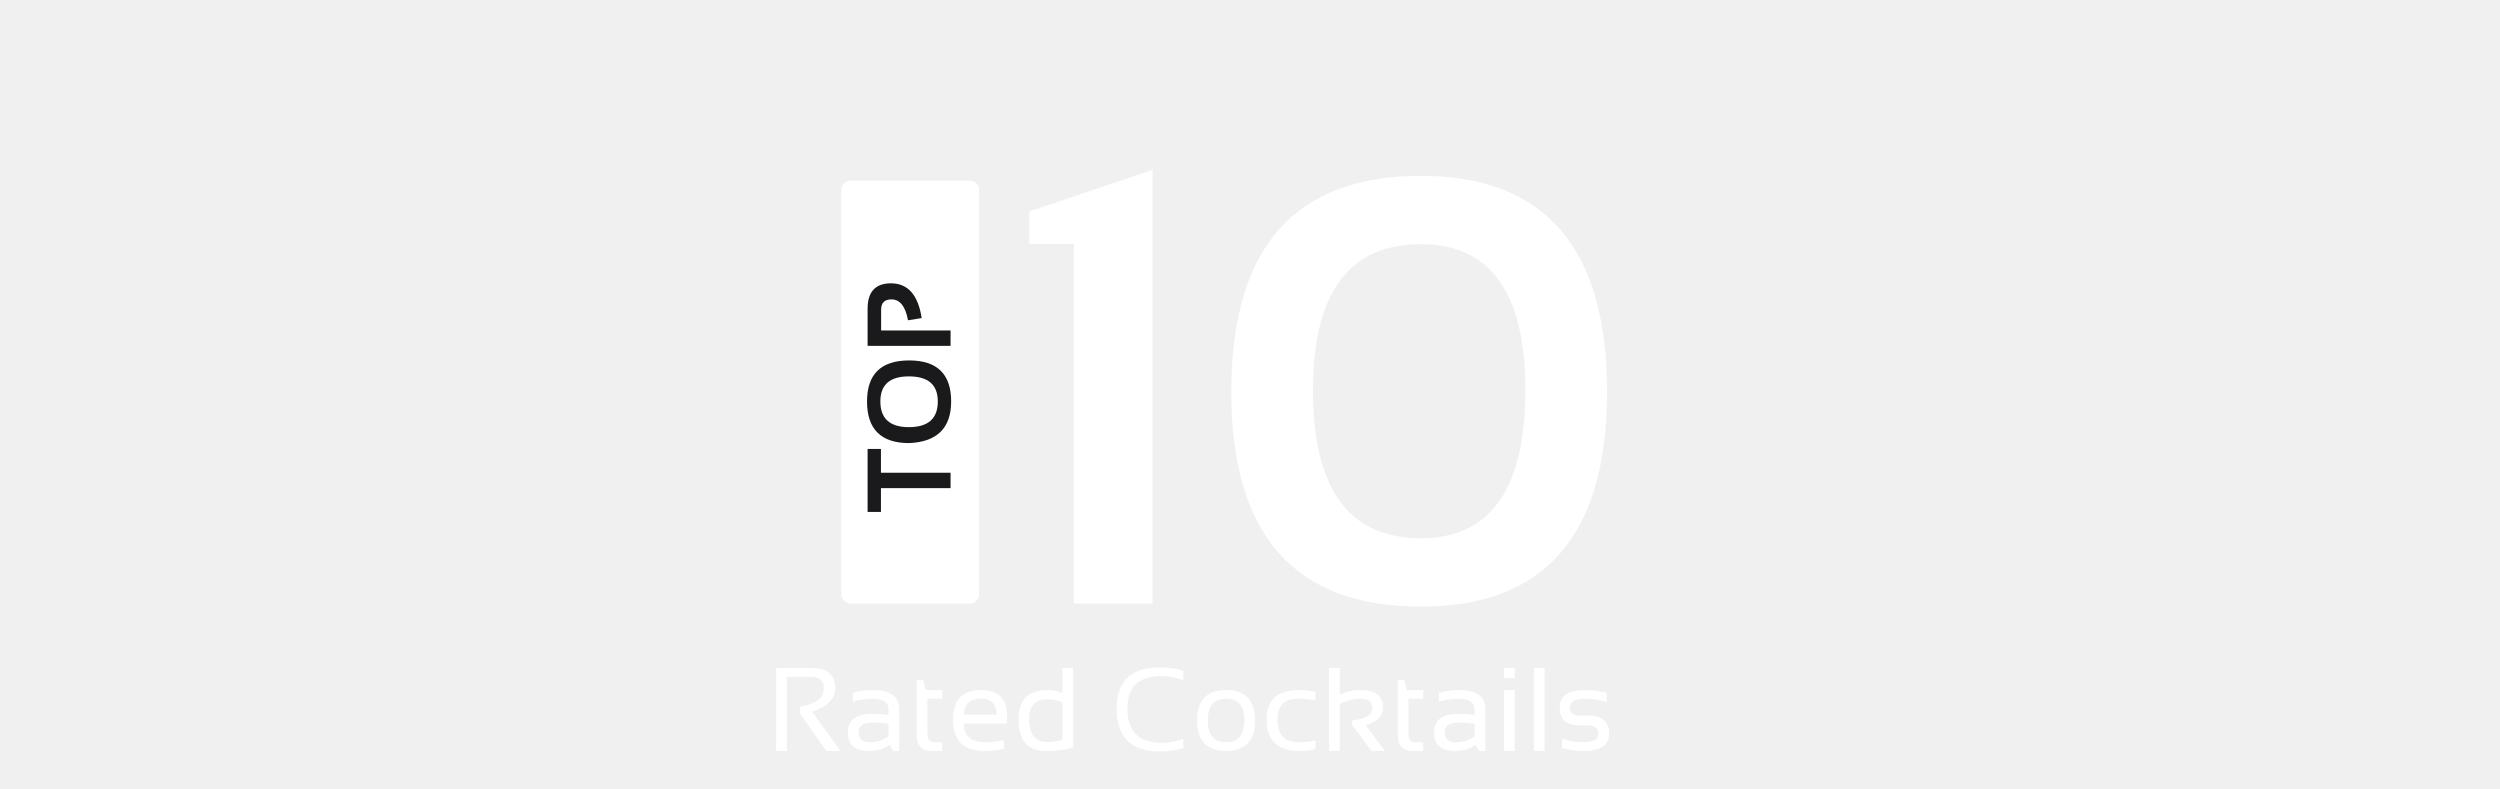
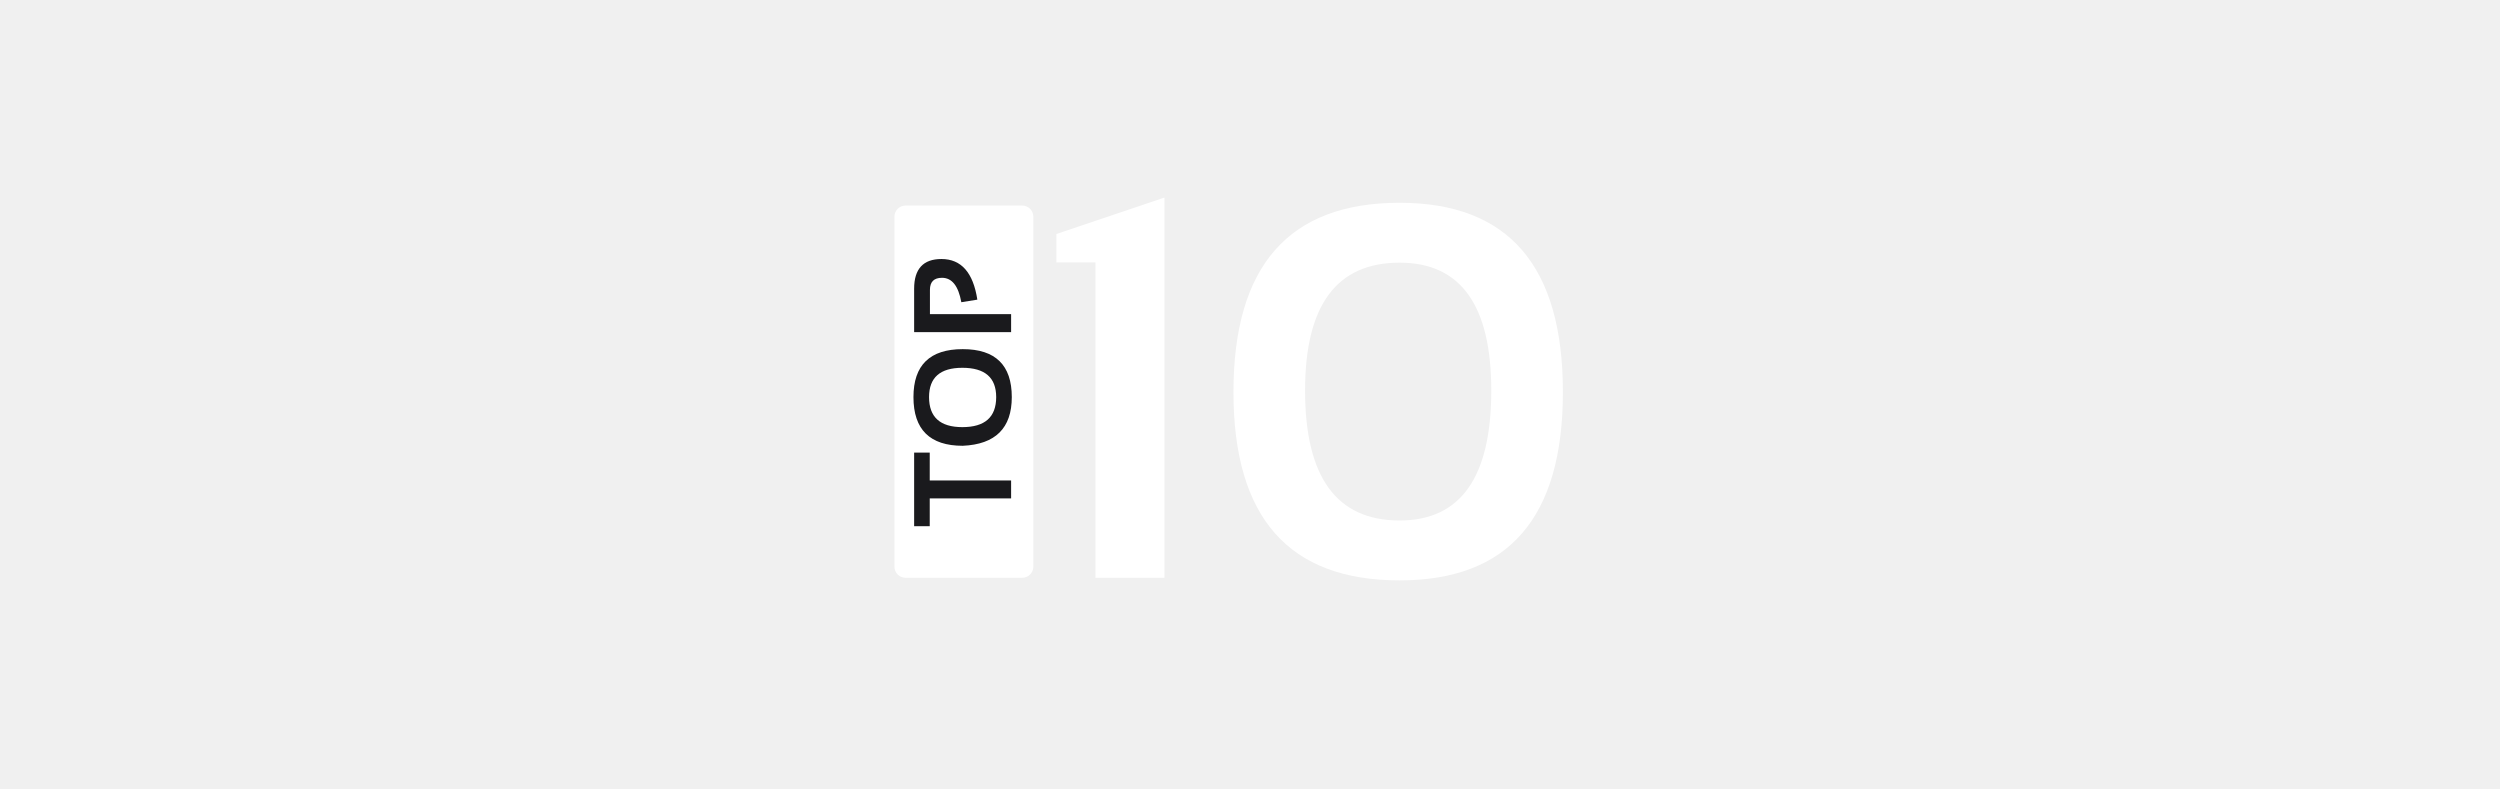
- <svg xmlns="http://www.w3.org/2000/svg" width="526" height="166" viewBox="0 0 526 166" fill="none">
-   <path d="M225.938 127V51.312H216.562V44.5L242.5 35.75V127H225.938ZM276.25 82.062C276.25 102.854 283.812 113.25 298.938 113.25C313.604 113.25 320.938 102.854 320.938 82.062C320.938 61.604 313.604 51.375 298.938 51.375C283.812 51.375 276.25 61.604 276.25 82.062ZM259.062 82.438C259.062 52.146 272.354 37 298.938 37C325.062 37 338.125 52.146 338.125 82.438C338.125 112.562 325.062 127.625 298.938 127.625C272.354 127.625 259.062 112.562 259.062 82.438Z" fill="white" />
-   <path d="M163.305 158V140.544H170.751C174.072 140.544 175.732 141.94 175.732 144.731C175.732 147.001 174.108 148.682 170.861 149.772L176.855 158H173.876L168.322 150.151V148.674C171.659 148.145 173.327 146.863 173.327 144.829C173.327 143.217 172.399 142.412 170.544 142.412H165.563V158H163.305ZM178.393 154.13C178.393 151.502 180.126 150.188 183.593 150.188C184.708 150.188 185.823 150.269 186.938 150.432V149.223C186.938 147.75 185.786 147.014 183.483 147.014C182.165 147.014 180.814 147.217 179.431 147.624V145.793C180.814 145.386 182.165 145.183 183.483 145.183C187.292 145.183 189.196 146.509 189.196 149.162V158H187.927L187.146 156.73C185.868 157.577 184.476 158 182.971 158C179.919 158 178.393 156.71 178.393 154.13ZM183.593 152.019C181.632 152.019 180.651 152.71 180.651 154.094C180.651 155.477 181.424 156.169 182.971 156.169C184.533 156.169 185.856 155.754 186.938 154.924V152.263C185.823 152.1 184.708 152.019 183.593 152.019ZM192.871 143.107H194.287L194.775 145.183H198.242V147.014H195.129V154.375C195.129 155.571 195.646 156.169 196.679 156.169H198.242V158H196.093C193.945 158 192.871 156.848 192.871 154.545V143.107ZM206.408 145.183C210.054 145.183 211.877 146.985 211.877 150.59C211.877 151.103 211.84 151.652 211.767 152.238H202.771C202.771 154.859 204.3 156.169 207.36 156.169C208.817 156.169 210.111 156.006 211.242 155.681V157.512C210.111 157.837 208.736 158 207.116 158C202.714 158 200.512 155.815 200.512 151.445C200.512 147.27 202.478 145.183 206.408 145.183ZM202.771 150.358H209.704C209.655 148.112 208.557 146.989 206.408 146.989C204.13 146.989 202.917 148.112 202.771 150.358ZM223.522 147.795C222.611 147.355 221.569 147.136 220.397 147.136C217.818 147.136 216.528 148.507 216.528 151.25C216.528 154.497 217.818 156.12 220.397 156.12C221.569 156.12 222.611 155.961 223.522 155.644V147.795ZM225.781 157.231C224.226 157.744 222.31 158 220.031 158C216.215 158 214.306 155.778 214.306 151.335C214.306 147.233 216.333 145.183 220.385 145.183C221.492 145.183 222.538 145.386 223.522 145.793V140.544H225.781V157.231ZM248.974 157.39C247.469 157.878 245.841 158.122 244.091 158.122C237.988 158.122 234.936 155.091 234.936 149.028C234.936 143.291 237.988 140.422 244.091 140.422C245.841 140.422 247.469 140.666 248.974 141.154V143.107C247.469 142.538 245.922 142.253 244.335 142.253C239.575 142.253 237.194 144.511 237.194 149.028C237.194 153.87 239.575 156.291 244.335 156.291C245.922 156.291 247.469 156.006 248.974 155.437V157.39ZM254.113 151.542C254.113 154.627 255.395 156.169 257.958 156.169C260.522 156.169 261.804 154.627 261.804 151.542C261.804 148.523 260.522 147.014 257.958 147.014C255.395 147.014 254.113 148.523 254.113 151.542ZM251.855 151.591C251.855 147.319 253.889 145.183 257.958 145.183C262.028 145.183 264.062 147.319 264.062 151.591C264.062 155.856 262.028 157.988 257.958 157.988C253.906 157.988 251.871 155.856 251.855 151.591ZM276.757 157.634C275.699 157.878 274.56 158 273.339 158C268.782 158 266.503 155.782 266.503 151.347C266.503 147.237 268.782 145.183 273.339 145.183C274.56 145.183 275.699 145.305 276.757 145.549V147.38C275.699 147.136 274.519 147.014 273.217 147.014C270.247 147.014 268.762 148.458 268.762 151.347C268.762 154.562 270.247 156.169 273.217 156.169C274.519 156.169 275.699 156.047 276.757 155.803V157.634ZM279.638 158V140.544H281.896V146.184C283.142 145.516 284.578 145.183 286.206 145.183C289.396 145.183 290.991 146.416 290.991 148.881C290.991 150.672 289.77 151.909 287.329 152.592L291.43 158H288.574L284.497 152.568V151.555C287.32 151.302 288.732 150.407 288.732 148.869C288.732 147.632 287.837 147.014 286.047 147.014C284.639 147.014 283.256 147.396 281.896 148.161V158H279.638ZM294.067 143.107H295.483L295.971 145.183H299.438V147.014H296.325V154.375C296.325 155.571 296.842 156.169 297.875 156.169H299.438V158H297.29C295.141 158 294.067 156.848 294.067 154.545V143.107ZM301.708 154.13C301.708 151.502 303.442 150.188 306.909 150.188C308.024 150.188 309.139 150.269 310.253 150.432V149.223C310.253 147.75 309.102 147.014 306.799 147.014C305.48 147.014 304.13 147.217 302.746 147.624V145.793C304.13 145.386 305.48 145.183 306.799 145.183C310.607 145.183 312.512 146.509 312.512 149.162V158H311.242L310.461 156.73C309.183 157.577 307.792 158 306.286 158C303.234 158 301.708 156.71 301.708 154.13ZM306.909 152.019C304.947 152.019 303.967 152.71 303.967 154.094C303.967 155.477 304.74 156.169 306.286 156.169C307.849 156.169 309.171 155.754 310.253 154.924V152.263C309.139 152.1 308.024 152.019 306.909 152.019ZM318.688 145.183V158H316.43V145.183H318.688ZM318.688 140.544V142.68H316.43V140.544H318.688ZM324.987 140.544V158H322.729V140.544H324.987ZM328.662 157.39V155.437C330.167 155.925 331.689 156.169 333.227 156.169C335.27 156.169 336.291 155.559 336.291 154.338C336.291 153.199 335.579 152.629 334.155 152.629H332.324C329.557 152.629 328.173 151.368 328.173 148.845C328.173 146.403 329.951 145.183 333.508 145.183C335.038 145.183 336.556 145.386 338.061 145.793V147.746C336.556 147.258 335.038 147.014 333.508 147.014C331.376 147.014 330.31 147.624 330.31 148.845C330.31 149.984 330.981 150.554 332.324 150.554H334.155C337.084 150.554 338.549 151.815 338.549 154.338C338.549 156.779 336.775 158 333.227 158C331.689 158 330.167 157.797 328.662 157.39Z" fill="white" />
-   <rect x="177" y="38" width="29" height="89" rx="2" fill="white" />
-   <path d="M182.544 94.462L185.352 94.462L185.352 99.467L200 99.467L200 102.702L185.352 102.702L185.352 107.707L182.544 107.707L182.544 94.462ZM191.223 89.872C195.284 89.872 197.314 88.07 197.314 84.464C197.314 80.949 195.284 79.191 191.223 79.191C187.227 79.191 185.229 80.949 185.229 84.464C185.229 88.07 187.227 89.872 191.223 89.872ZM191.296 93.229C185.38 93.229 182.422 90.308 182.422 84.464C182.422 78.711 185.38 75.834 191.296 75.834C197.18 75.834 200.122 78.711 200.122 84.464C200.122 90.047 197.18 92.969 191.296 93.229ZM200 72.77L182.544 72.77L182.544 64.957C182.544 61.393 184.184 59.611 187.463 59.611C191.02 59.611 193.172 62.048 193.921 66.923L191.04 67.387C190.511 64.457 189.351 62.992 187.561 62.992C186.112 62.992 185.388 63.717 185.388 65.165L185.388 69.535L200 69.535L200 72.77Z" fill="#1A1A1D" />
+ <svg xmlns="http://www.w3.org/2000/svg" width="450" height="142" viewBox="0 0 450 142" fill="none">
+   <path d="M197.179 104V47.234H190.148V42.125L209.601 35.562V104H197.179ZM234.913 70.297C234.913 85.891 240.585 93.688 251.929 93.688C262.929 93.688 268.429 85.891 268.429 70.297C268.429 54.953 262.929 47.281 251.929 47.281C240.585 47.281 234.913 54.953 234.913 70.297ZM222.023 70.578C222.023 47.859 231.992 36.5 251.929 36.5C271.523 36.5 281.32 47.859 281.32 70.578C281.32 93.172 271.523 104.469 251.929 104.469C231.992 104.469 222.023 93.172 222.023 70.578Z" fill="white" />
+   <rect x="161" y="37" width="25" height="67" rx="2" fill="white" />
+   <path d="M164.544 81.474L167.352 81.474L167.352 86.479L182 86.479L182 89.714L167.352 89.714L167.352 94.719L164.544 94.719L164.544 81.474ZM173.223 76.884C177.284 76.884 179.314 75.082 179.314 71.476C179.314 67.961 177.284 66.203 173.223 66.203C169.227 66.203 167.229 67.961 167.229 71.476C167.229 75.082 169.227 76.884 173.223 76.884ZM173.296 80.241C167.38 80.241 164.422 77.32 164.422 71.476C164.422 65.723 167.38 62.846 173.296 62.846C179.18 62.846 182.122 65.723 182.122 71.476C182.122 77.059 179.18 79.981 173.296 80.241ZM182 59.782L164.544 59.782L164.544 51.969C164.544 48.405 166.184 46.623 169.463 46.623C173.02 46.623 175.172 49.06 175.921 53.935L173.04 54.399C172.511 51.469 171.351 50.004 169.561 50.004C168.112 50.004 167.388 50.728 167.388 52.177L167.388 56.547L182 56.547L182 59.782Z" fill="#1A1A1D" />
</svg>
